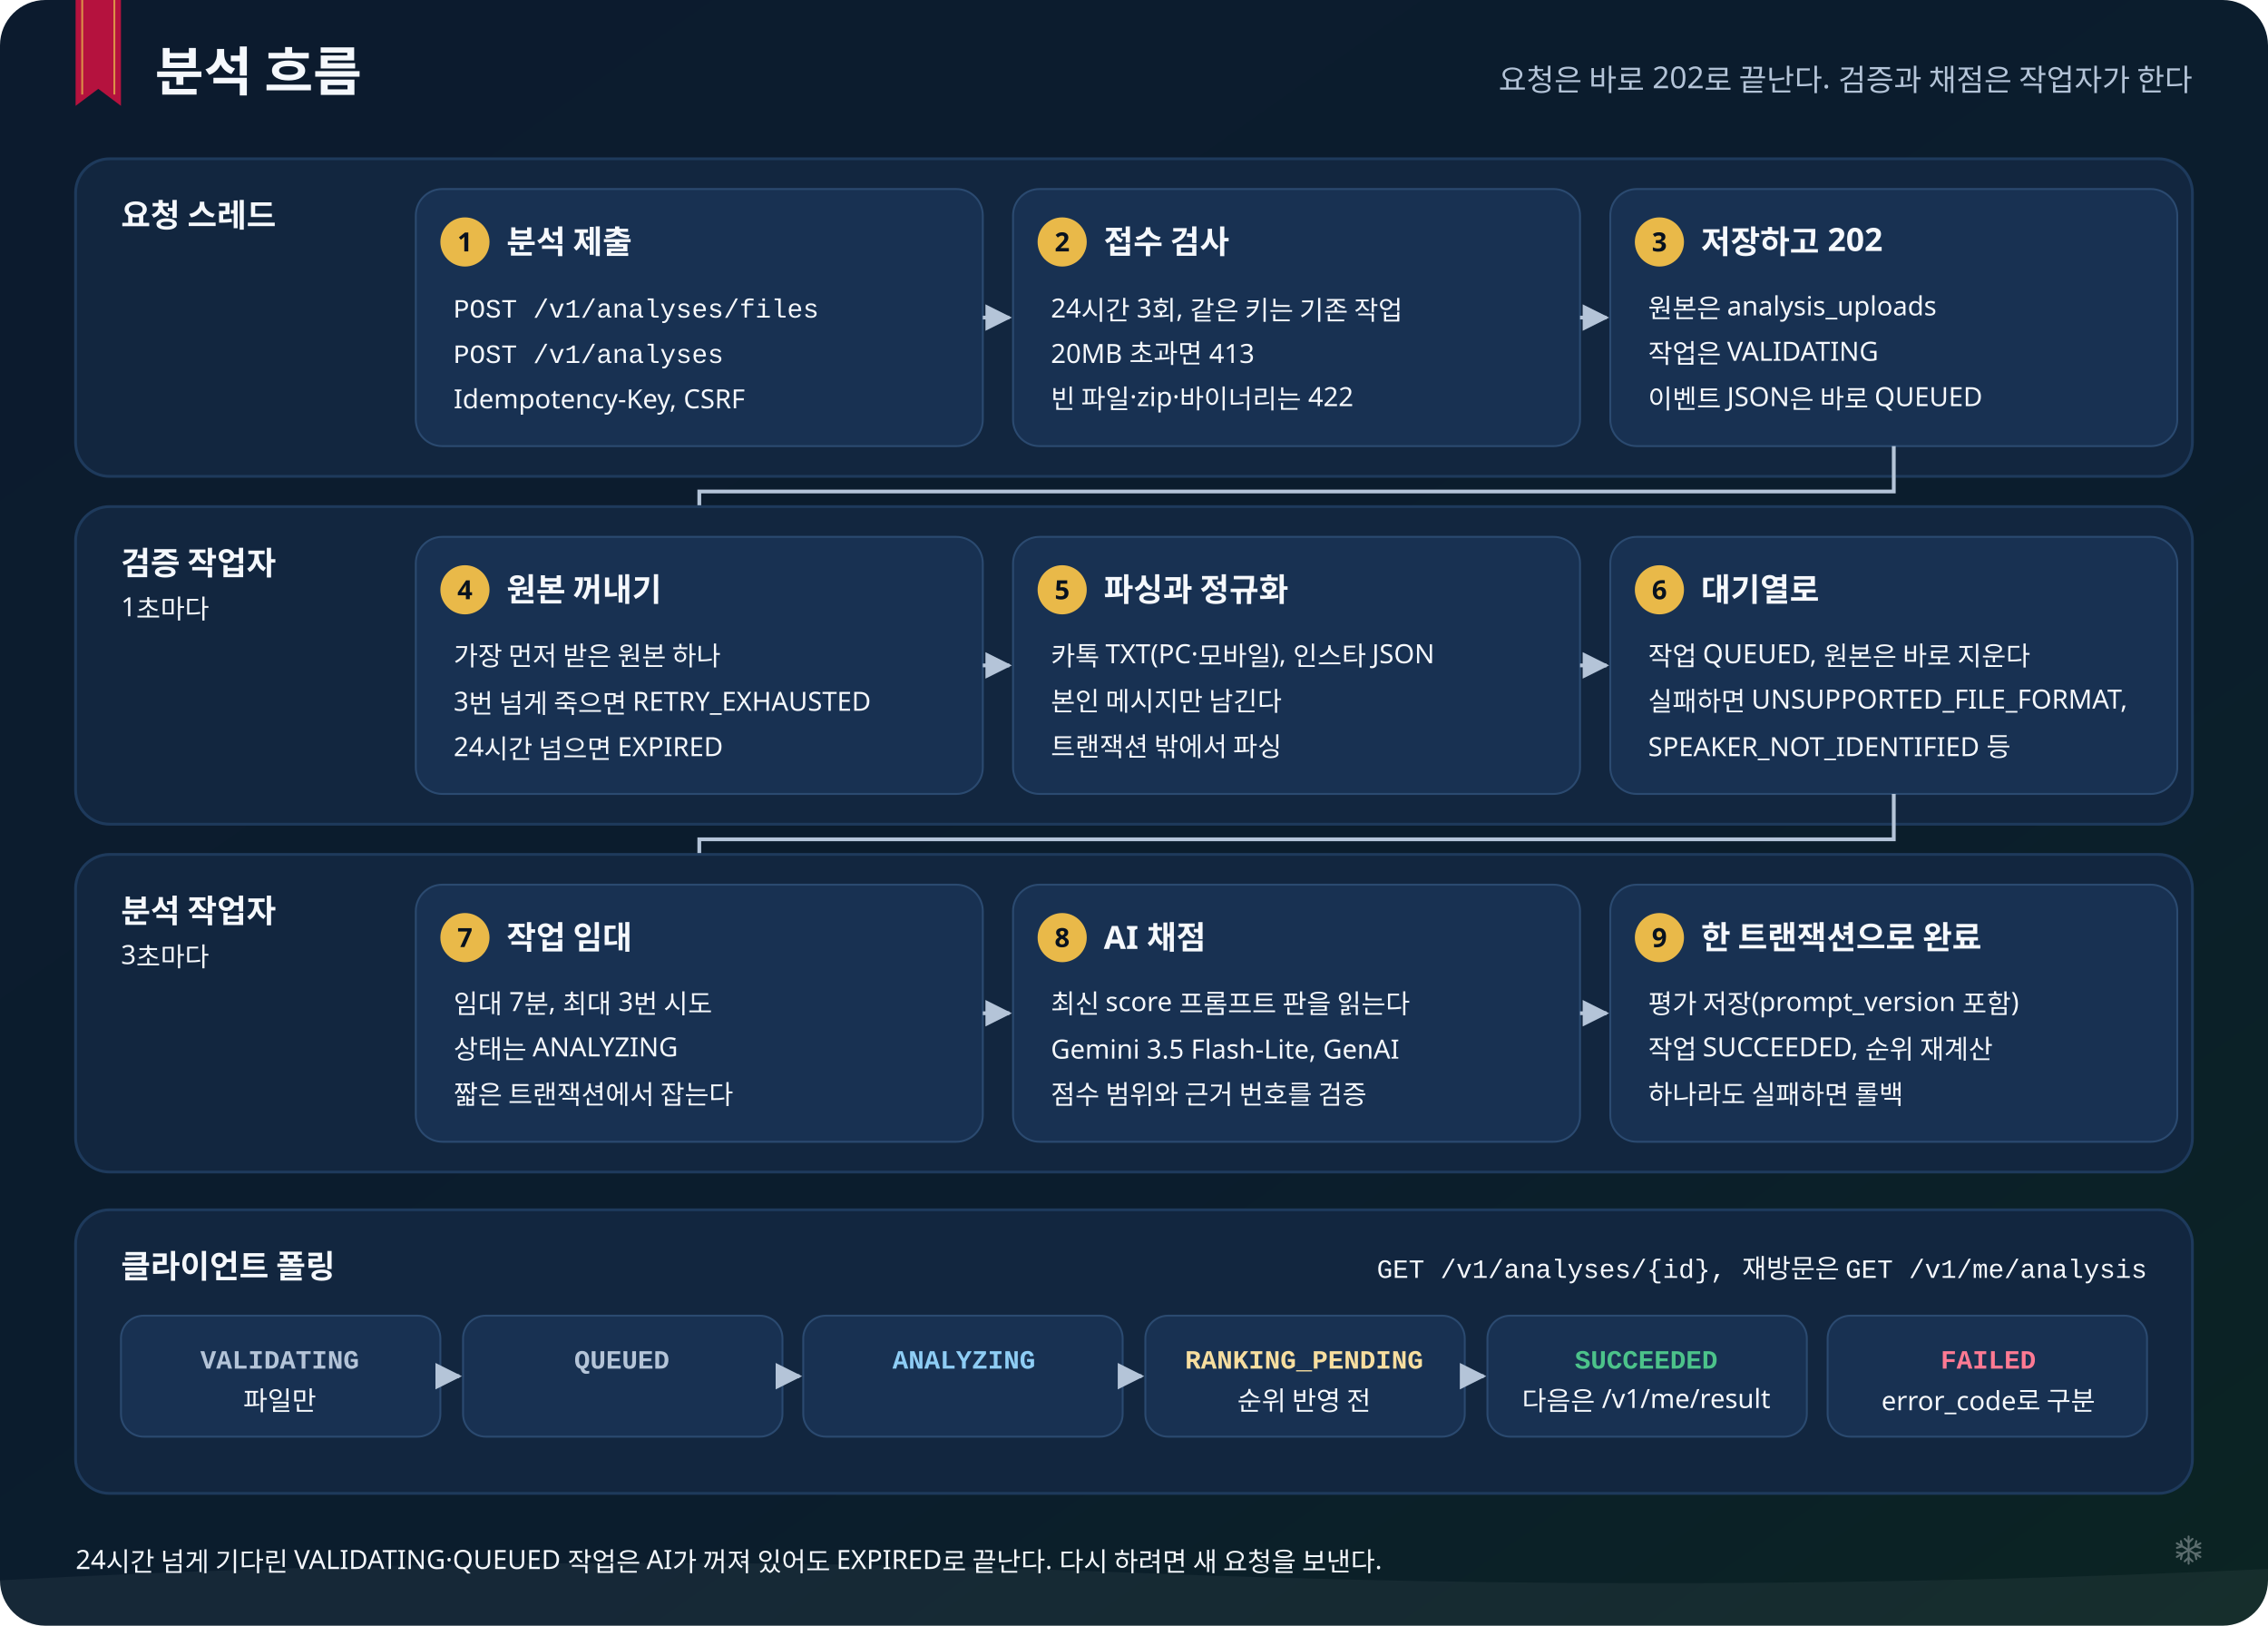
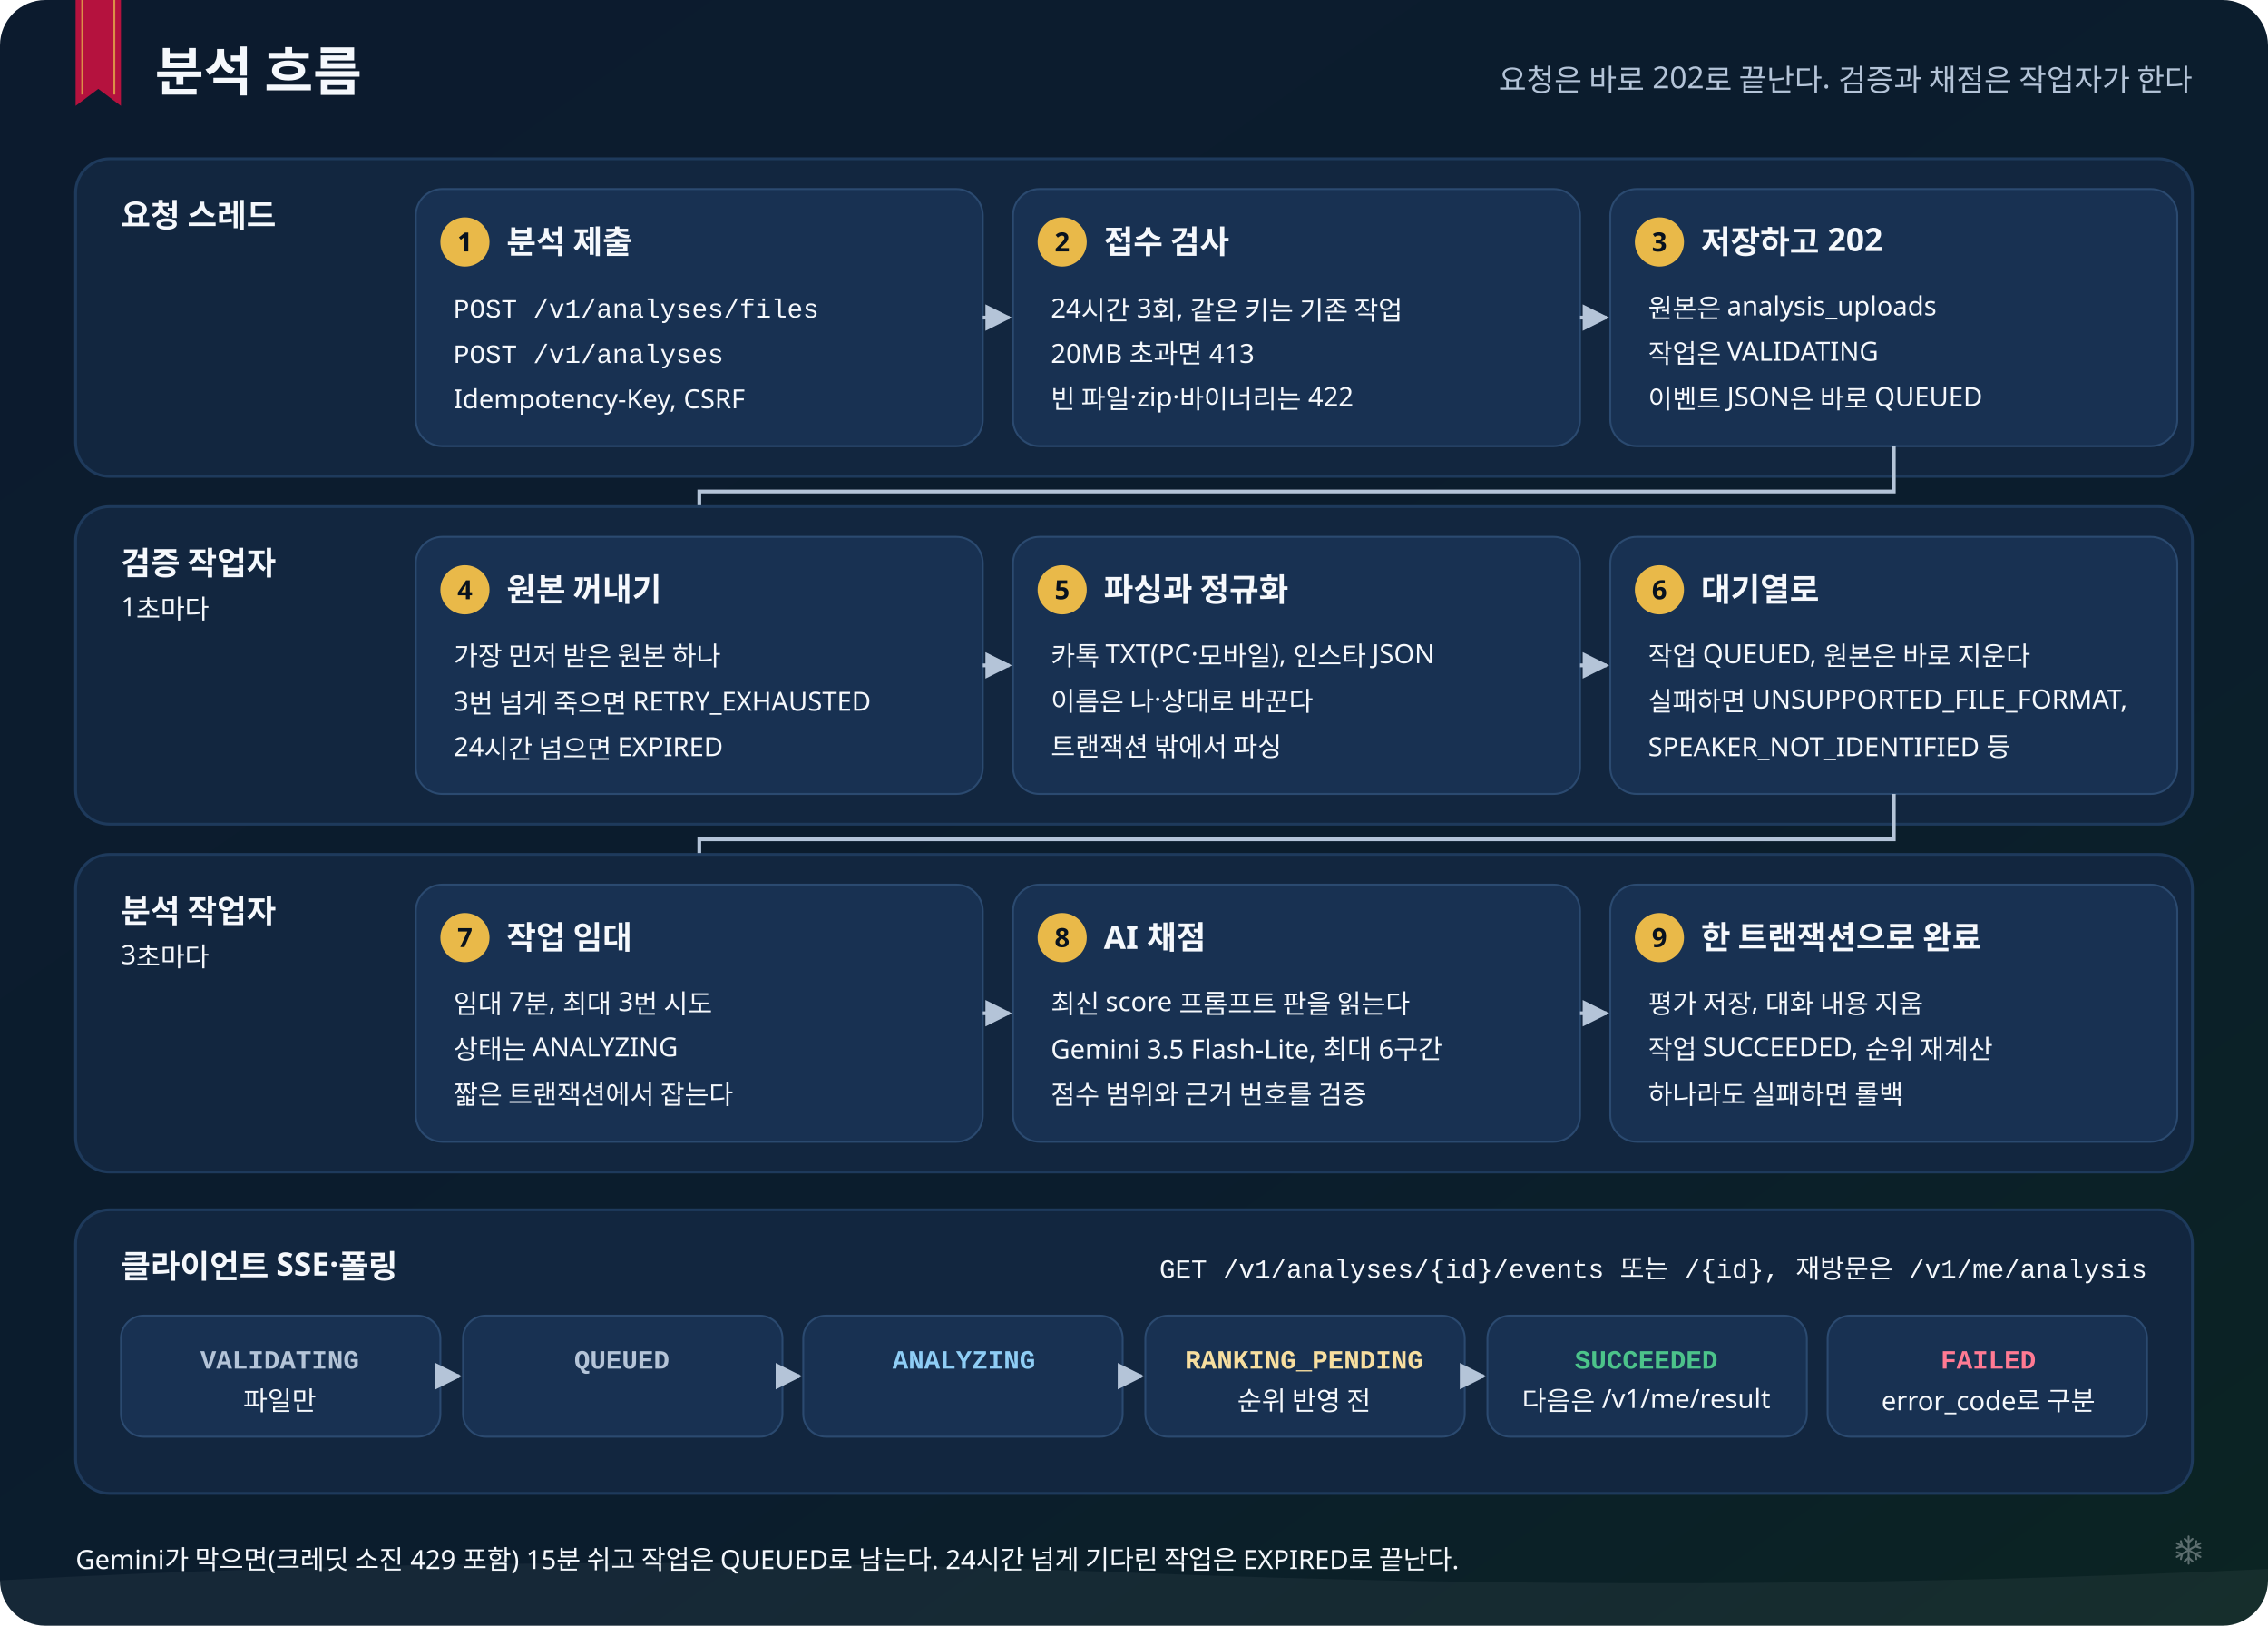
- <svg xmlns="http://www.w3.org/2000/svg" xmlns:xlink="http://www.w3.org/1999/xlink" viewBox="0 0 1200 860" width="1200" height="860" role="img" aria-label="분석 흐름: 1 분석 제출, 2 접수 검사, 3 저장하고 202, 4 원본 꺼내기, 5 파싱과 정규화, 6 대기열로, 7 작업 임대, 8 최신 프롬프트 판으로 Gemini 3.5 Flash-Lite 채점, 9 평가 저장과 순위 재계산을 한 트랜잭션으로. 클라이언트는 VALIDATING부터 SUCCEEDED까지 폴링한다">
+ <svg xmlns="http://www.w3.org/2000/svg" xmlns:xlink="http://www.w3.org/1999/xlink" viewBox="0 0 1200 860" width="1200" height="860" role="img" aria-label="분석 흐름: 1 분석 제출, 2 접수 검사, 3 저장하고 202, 4 원본 꺼내기, 5 파싱과 나·상대 두 화자 정규화, 6 대기열로, 7 작업 임대, 8 최신 프롬프트 판과 Gemini 3.5 Flash-Lite로 구간별 채점, 9 평가 저장과 순위 재계산을 한 트랜잭션으로 하고 대화 내용은 지운다. 클라이언트는 VALIDATING부터 SUCCEEDED까지 SSE 스트림이나 폴링으로 본다">
  <defs>
    <linearGradient id="bg" x1="0" y1="0" x2="1" y2="1">
      <stop offset="0" stop-color="#0C1B2E" />
      <stop offset="0.62" stop-color="#0B1D2D" />
      <stop offset="1" stop-color="#0B2422" />
    </linearGradient>
    <marker id="arr" viewBox="0 0 10 10" refX="9" refY="5" markerWidth="7" markerHeight="7" orient="auto">
      <path d="M0,0 L10,5 L0,10 z" fill="#B4C4D8" />
    </marker>
    <marker id="arrLater" viewBox="0 0 10 10" refX="9" refY="5" markerWidth="7" markerHeight="7" orient="auto">
      <path d="M0,0 L10,5 L0,10 z" fill="#8DA3BE" />
    </marker>
    <symbol id="flake" viewBox="-10 -10 20 20" overflow="visible">
      <g fill="none" stroke-width="1.3" stroke-linecap="round">
        <g transform="rotate(0)">
          <path d="M0,-9 V9" />
          <path d="M-2.6,-7.4 L0,-5 L2.6,-7.4" />
          <path d="M-2.6,7.4 L0,5 L2.6,7.4" />
        </g>
        <g transform="rotate(60)">
          <path d="M0,-9 V9" />
          <path d="M-2.6,-7.4 L0,-5 L2.6,-7.4" />
          <path d="M-2.6,7.4 L0,5 L2.6,7.4" />
        </g>
        <g transform="rotate(120)">
          <path d="M0,-9 V9" />
          <path d="M-2.6,-7.4 L0,-5 L2.6,-7.4" />
          <path d="M-2.6,7.4 L0,5 L2.6,7.4" />
        </g>
      </g>
    </symbol>
    <style>
      text { font-family: 'Pretendard', 'Apple SD Gothic Neo', 'Malgun Gothic', 'Noto Sans KR', 'Segoe UI', system-ui, sans-serif; }
      text:not([fill]) { fill: #F5F8FC; }
      .card { fill: #12263F; stroke: #1E3A5C; stroke-width: 1.5; }
      .inner { fill: #183152; stroke: #2B4A70; stroke-width: 1; }
      .ghost { fill: #0C1B2E; stroke: #8DA3BE; stroke-width: 1.5; stroke-dasharray: 6 5; }
      .dev { fill: #0E3328; stroke: #134236; stroke-width: 1.5; }
      .h { font-size: 17px; font-weight: 700; }
      .s { font-size: 14px; fill: #B4C4D8; }
      .code { font-family: ui-monospace, 'SF Mono', 'D2Coding', Consolas, 'Liberation Mono', monospace; font-size: 14px; fill: #8ECDF5; }
      .line { stroke: #B4C4D8; stroke-width: 2; fill: none; }
      .later { stroke: #8DA3BE; stroke-width: 2; fill: none; stroke-dasharray: 6 5; }
      
    </style>
  </defs>
  <rect width="1200" height="860" rx="24" fill="url(#bg)" />
  <path d="M0,836 Q300,820 600,832 T1200,830 V836 A24,24 0 0 1 1176,860 H24 A24,24 0 0 1 0,836 z" fill="#F5F8FC" opacity="0.05" />
  <g fill="#F5F8FC">
    <circle cx="370" cy="566" r="1.5" opacity="0.46" />
    <circle cx="291" cy="200" r="0.9" opacity="0.31" />
    <circle cx="883" cy="119" r="1.3" opacity="0.3" />
    <circle cx="408" cy="362" r="1.6" opacity="0.4" />
    <circle cx="106" cy="236" r="0.9" opacity="0.47" />
    <circle cx="965" cy="664" r="1.6" opacity="0.44" />
  </g>
  <path d="M40,0 H64 V56 L52,47 L40,56 z" fill="#B5123E" />
  <path d="M43.5,0 V50 M60.5,0 V50" stroke="#E9B949" stroke-width="1" opacity="0.75" />
  <text x="82" y="48" font-size="28" font-weight="800">분석 흐름</text>
  <text x="1160" y="48" text-anchor="end" font-size="16" fill="#B4C4D8">요청은 바로 202로 끝난다. 검증과 채점은 작업자가 한다</text>
  <use href="#flake" xlink:href="#flake" x="1150" y="812" width="16" height="16" stroke="#F5F8FC" opacity="0.35" />
  <rect class="card" x="40" y="84" width="1120" height="168" rx="18" />
  <text x="64" y="120" class="h">요청 스레드</text>
  <rect class="inner" x="220" y="100" width="300" height="136" rx="14" />
  <circle cx="246" cy="128" r="13" fill="#E9B949" />
  <text x="246" y="133" text-anchor="middle" font-size="14" font-weight="800" fill="#08121F">1</text>
  <text x="268" y="134" class="h">분석 제출</text>
  <text x="240" y="168" class="code">POST /v1/analyses/files</text>
  <text x="240" y="192" class="code">POST /v1/analyses</text>
  <text x="240" y="216" class="s">Idempotency-Key, CSRF</text>
  <path class="line" d="M520,168 H534" marker-end="url(#arr)" />
  <rect class="inner" x="536" y="100" width="300" height="136" rx="14" />
  <circle cx="562" cy="128" r="13" fill="#E9B949" />
  <text x="562" y="133" text-anchor="middle" font-size="14" font-weight="800" fill="#08121F">2</text>
  <text x="584" y="134" class="h">접수 검사</text>
  <text x="556" y="168" class="s">24시간 3회, 같은 키는 기존 작업</text>
  <text x="556" y="192" class="s">20MB 초과면 413</text>
  <text x="556" y="216" class="s">빈 파일·zip·바이너리는 422</text>
  <path class="line" d="M836,168 H850" marker-end="url(#arr)" />
  <rect class="inner" x="852" y="100" width="300" height="136" rx="14" />
  <circle cx="878" cy="128" r="13" fill="#E9B949" />
  <text x="878" y="133" text-anchor="middle" font-size="14" font-weight="800" fill="#08121F">3</text>
  <text x="900" y="134" class="h">저장하고 202</text>
  <text x="872" y="168" class="s">원본은 analysis_uploads</text>
  <text x="872" y="192" class="s">작업은 VALIDATING</text>
  <text x="872" y="216" class="s">이벤트 JSON은 바로 QUEUED</text>
  <path class="line" d="M1002,236 V260 H370 V282" marker-end="url(#arr)" />
  <rect class="card" x="40" y="268" width="1120" height="168" rx="18" />
  <text x="64" y="304" class="h">검증 작업자</text>
  <text x="64" y="326" class="s">1초마다</text>
  <rect class="inner" x="220" y="284" width="300" height="136" rx="14" />
  <circle cx="246" cy="312" r="13" fill="#E9B949" />
  <text x="246" y="317" text-anchor="middle" font-size="14" font-weight="800" fill="#08121F">4</text>
  <text x="268" y="318" class="h">원본 꺼내기</text>
  <text x="240" y="352" class="s">가장 먼저 받은 원본 하나</text>
  <text x="240" y="376" class="s">3번 넘게 죽으면 RETRY_EXHAUSTED</text>
  <text x="240" y="400" class="s">24시간 넘으면 EXPIRED</text>
  <path class="line" d="M520,352 H534" marker-end="url(#arr)" />
  <rect class="inner" x="536" y="284" width="300" height="136" rx="14" />
  <circle cx="562" cy="312" r="13" fill="#E9B949" />
  <text x="562" y="317" text-anchor="middle" font-size="14" font-weight="800" fill="#08121F">5</text>
  <text x="584" y="318" class="h">파싱과 정규화</text>
  <text x="556" y="352" class="s">카톡 TXT(PC·모바일), 인스타 JSON</text>
-   <text x="556" y="376" class="s">본인 메시지만 남긴다</text>
+   <text x="556" y="376" class="s">이름은 나·상대로 바꾼다</text>
  <text x="556" y="400" class="s">트랜잭션 밖에서 파싱</text>
  <path class="line" d="M836,352 H850" marker-end="url(#arr)" />
  <rect class="inner" x="852" y="284" width="300" height="136" rx="14" />
  <circle cx="878" cy="312" r="13" fill="#E9B949" />
  <text x="878" y="317" text-anchor="middle" font-size="14" font-weight="800" fill="#08121F">6</text>
  <text x="900" y="318" class="h">대기열로</text>
  <text x="872" y="352" class="s">작업 QUEUED, 원본은 바로 지운다</text>
  <text x="872" y="376" class="s">실패하면 UNSUPPORTED_FILE_FORMAT,</text>
  <text x="872" y="400" class="s">SPEAKER_NOT_IDENTIFIED 등</text>
  <path class="line" d="M1002,420 V444 H370 V466" marker-end="url(#arr)" />
  <rect class="card" x="40" y="452" width="1120" height="168" rx="18" />
  <text x="64" y="488" class="h">분석 작업자</text>
  <text x="64" y="510" class="s">3초마다</text>
  <rect class="inner" x="220" y="468" width="300" height="136" rx="14" />
  <circle cx="246" cy="496" r="13" fill="#E9B949" />
  <text x="246" y="501" text-anchor="middle" font-size="14" font-weight="800" fill="#08121F">7</text>
  <text x="268" y="502" class="h">작업 임대</text>
  <text x="240" y="536" class="s">임대 7분, 최대 3번 시도</text>
  <text x="240" y="560" class="s">상태는 ANALYZING</text>
  <text x="240" y="584" class="s">짧은 트랜잭션에서 잡는다</text>
  <path class="line" d="M520,536 H534" marker-end="url(#arr)" />
  <rect class="inner" x="536" y="468" width="300" height="136" rx="14" />
  <circle cx="562" cy="496" r="13" fill="#E9B949" />
  <text x="562" y="501" text-anchor="middle" font-size="14" font-weight="800" fill="#08121F">8</text>
  <text x="584" y="502" class="h">AI 채점</text>
  <text x="556" y="536" class="s">최신 score 프롬프트 판을 읽는다</text>
-   <text x="556" y="560" class="s">Gemini 3.5 Flash-Lite, GenAI</text>
+   <text x="556" y="560" class="s">Gemini 3.5 Flash-Lite, 최대 6구간</text>
  <text x="556" y="584" class="s">점수 범위와 근거 번호를 검증</text>
  <path class="line" d="M836,536 H850" marker-end="url(#arr)" />
  <rect class="inner" x="852" y="468" width="300" height="136" rx="14" />
  <circle cx="878" cy="496" r="13" fill="#E9B949" />
  <text x="878" y="501" text-anchor="middle" font-size="14" font-weight="800" fill="#08121F">9</text>
  <text x="900" y="502" class="h">한 트랜잭션으로 완료</text>
-   <text x="872" y="536" class="s">평가 저장(prompt_version 포함)</text>
+   <text x="872" y="536" class="s">평가 저장, 대화 내용 지움</text>
  <text x="872" y="560" class="s">작업 SUCCEEDED, 순위 재계산</text>
  <text x="872" y="584" class="s">하나라도 실패하면 롤백</text>
  <rect class="card" x="40" y="640" width="1120" height="150" rx="18" />
-   <text x="64" y="676" class="h">클라이언트 폴링</text>
-   <text x="1136" y="676" class="code" text-anchor="end">GET /v1/analyses/{id}, 재방문은 GET /v1/me/analysis</text>
+   <text x="64" y="676" class="h">클라이언트 SSE·폴링</text>
+   <text x="1136" y="676" class="code" text-anchor="end">GET /v1/analyses/{id}/events 또는 /{id}, 재방문은 /v1/me/analysis</text>
  <rect class="inner" x="64" y="696" width="169" height="64" rx="12" stroke="#B4C4D8" />
  <text x="148" y="724" text-anchor="middle" style="font-family: ui-monospace, 'SF Mono', 'D2Coding', Consolas, 'Liberation Mono', monospace;" font-size="14" font-weight="700" fill="#B4C4D8">VALIDATING</text>
  <text x="148" y="746" class="s" text-anchor="middle">파일만</text>
  <path class="line" d="M233,728 H243" marker-end="url(#arr)" />
  <rect class="inner" x="245" y="696" width="169" height="64" rx="12" stroke="#B4C4D8" />
  <text x="329" y="724" text-anchor="middle" style="font-family: ui-monospace, 'SF Mono', 'D2Coding', Consolas, 'Liberation Mono', monospace;" font-size="14" font-weight="700" fill="#B4C4D8">QUEUED</text>
  <path class="line" d="M413,728 H423" marker-end="url(#arr)" />
  <rect class="inner" x="425" y="696" width="169" height="64" rx="12" stroke="#8ECDF5" />
  <text x="510" y="724" text-anchor="middle" style="font-family: ui-monospace, 'SF Mono', 'D2Coding', Consolas, 'Liberation Mono', monospace;" font-size="14" font-weight="700" fill="#8ECDF5">ANALYZING</text>
  <path class="line" d="M594,728 H604" marker-end="url(#arr)" />
  <rect class="inner" x="606" y="696" width="169" height="64" rx="12" stroke="#F7DE9F" />
  <text x="690" y="724" text-anchor="middle" style="font-family: ui-monospace, 'SF Mono', 'D2Coding', Consolas, 'Liberation Mono', monospace;" font-size="14" font-weight="700" fill="#F7DE9F">RANKING_PENDING</text>
  <text x="690" y="746" class="s" text-anchor="middle">순위 반영 전</text>
  <path class="line" d="M775,728 H785" marker-end="url(#arr)" />
  <rect class="inner" x="787" y="696" width="169" height="64" rx="12" stroke="#4CC38A" />
  <text x="871" y="724" text-anchor="middle" style="font-family: ui-monospace, 'SF Mono', 'D2Coding', Consolas, 'Liberation Mono', monospace;" font-size="14" font-weight="700" fill="#4CC38A">SUCCEEDED</text>
  <text x="871" y="746" class="s" text-anchor="middle">다음은 /v1/me/result</text>
  <rect class="inner" x="967" y="696" width="169" height="64" rx="12" stroke="#FF7A93" />
  <text x="1052" y="724" text-anchor="middle" style="font-family: ui-monospace, 'SF Mono', 'D2Coding', Consolas, 'Liberation Mono', monospace;" font-size="14" font-weight="700" fill="#FF7A93">FAILED</text>
  <text x="1052" y="746" class="s" text-anchor="middle">error_code로 구분</text>
-   <text x="40" y="830" class="s">24시간 넘게 기다린 VALIDATING·QUEUED 작업은 AI가 꺼져 있어도 EXPIRED로 끝난다. 다시 하려면 새 요청을 보낸다.</text>
+   <text x="40" y="830" class="s">Gemini가 막으면(크레딧 소진 429 포함) 15분 쉬고 작업은 QUEUED로 남는다. 24시간 넘게 기다린 작업은 EXPIRED로 끝난다.</text>
</svg>
